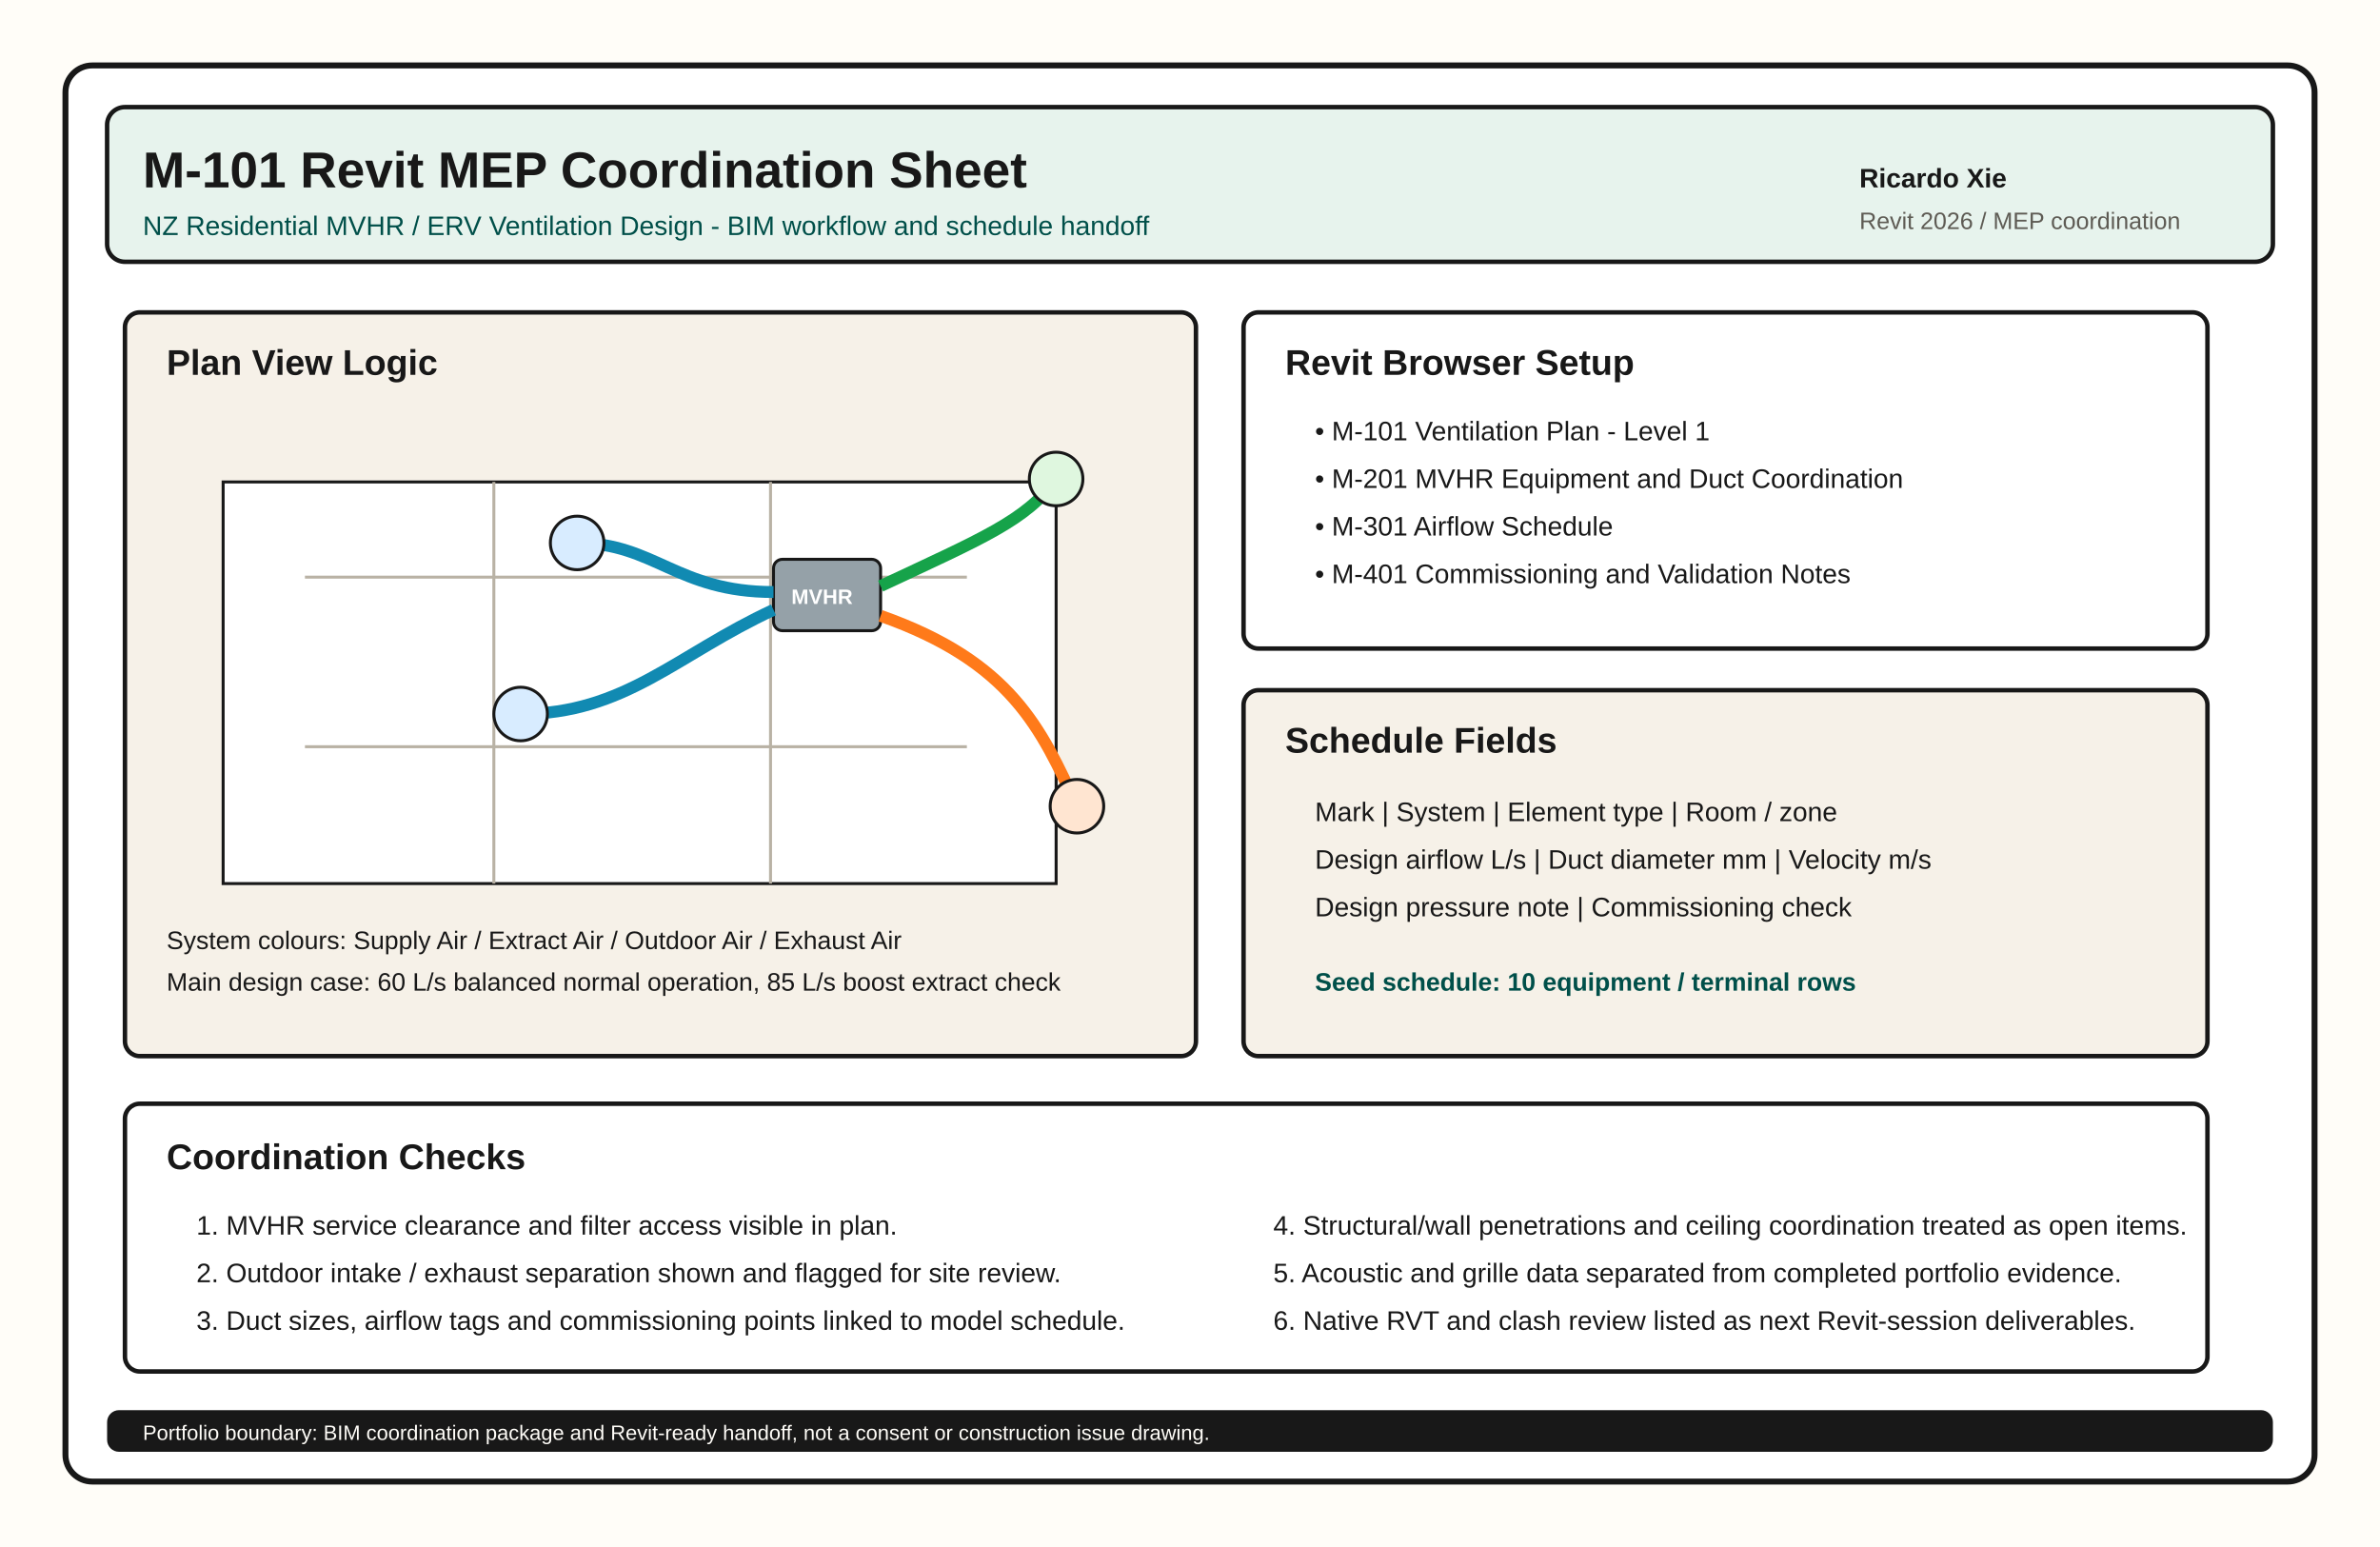
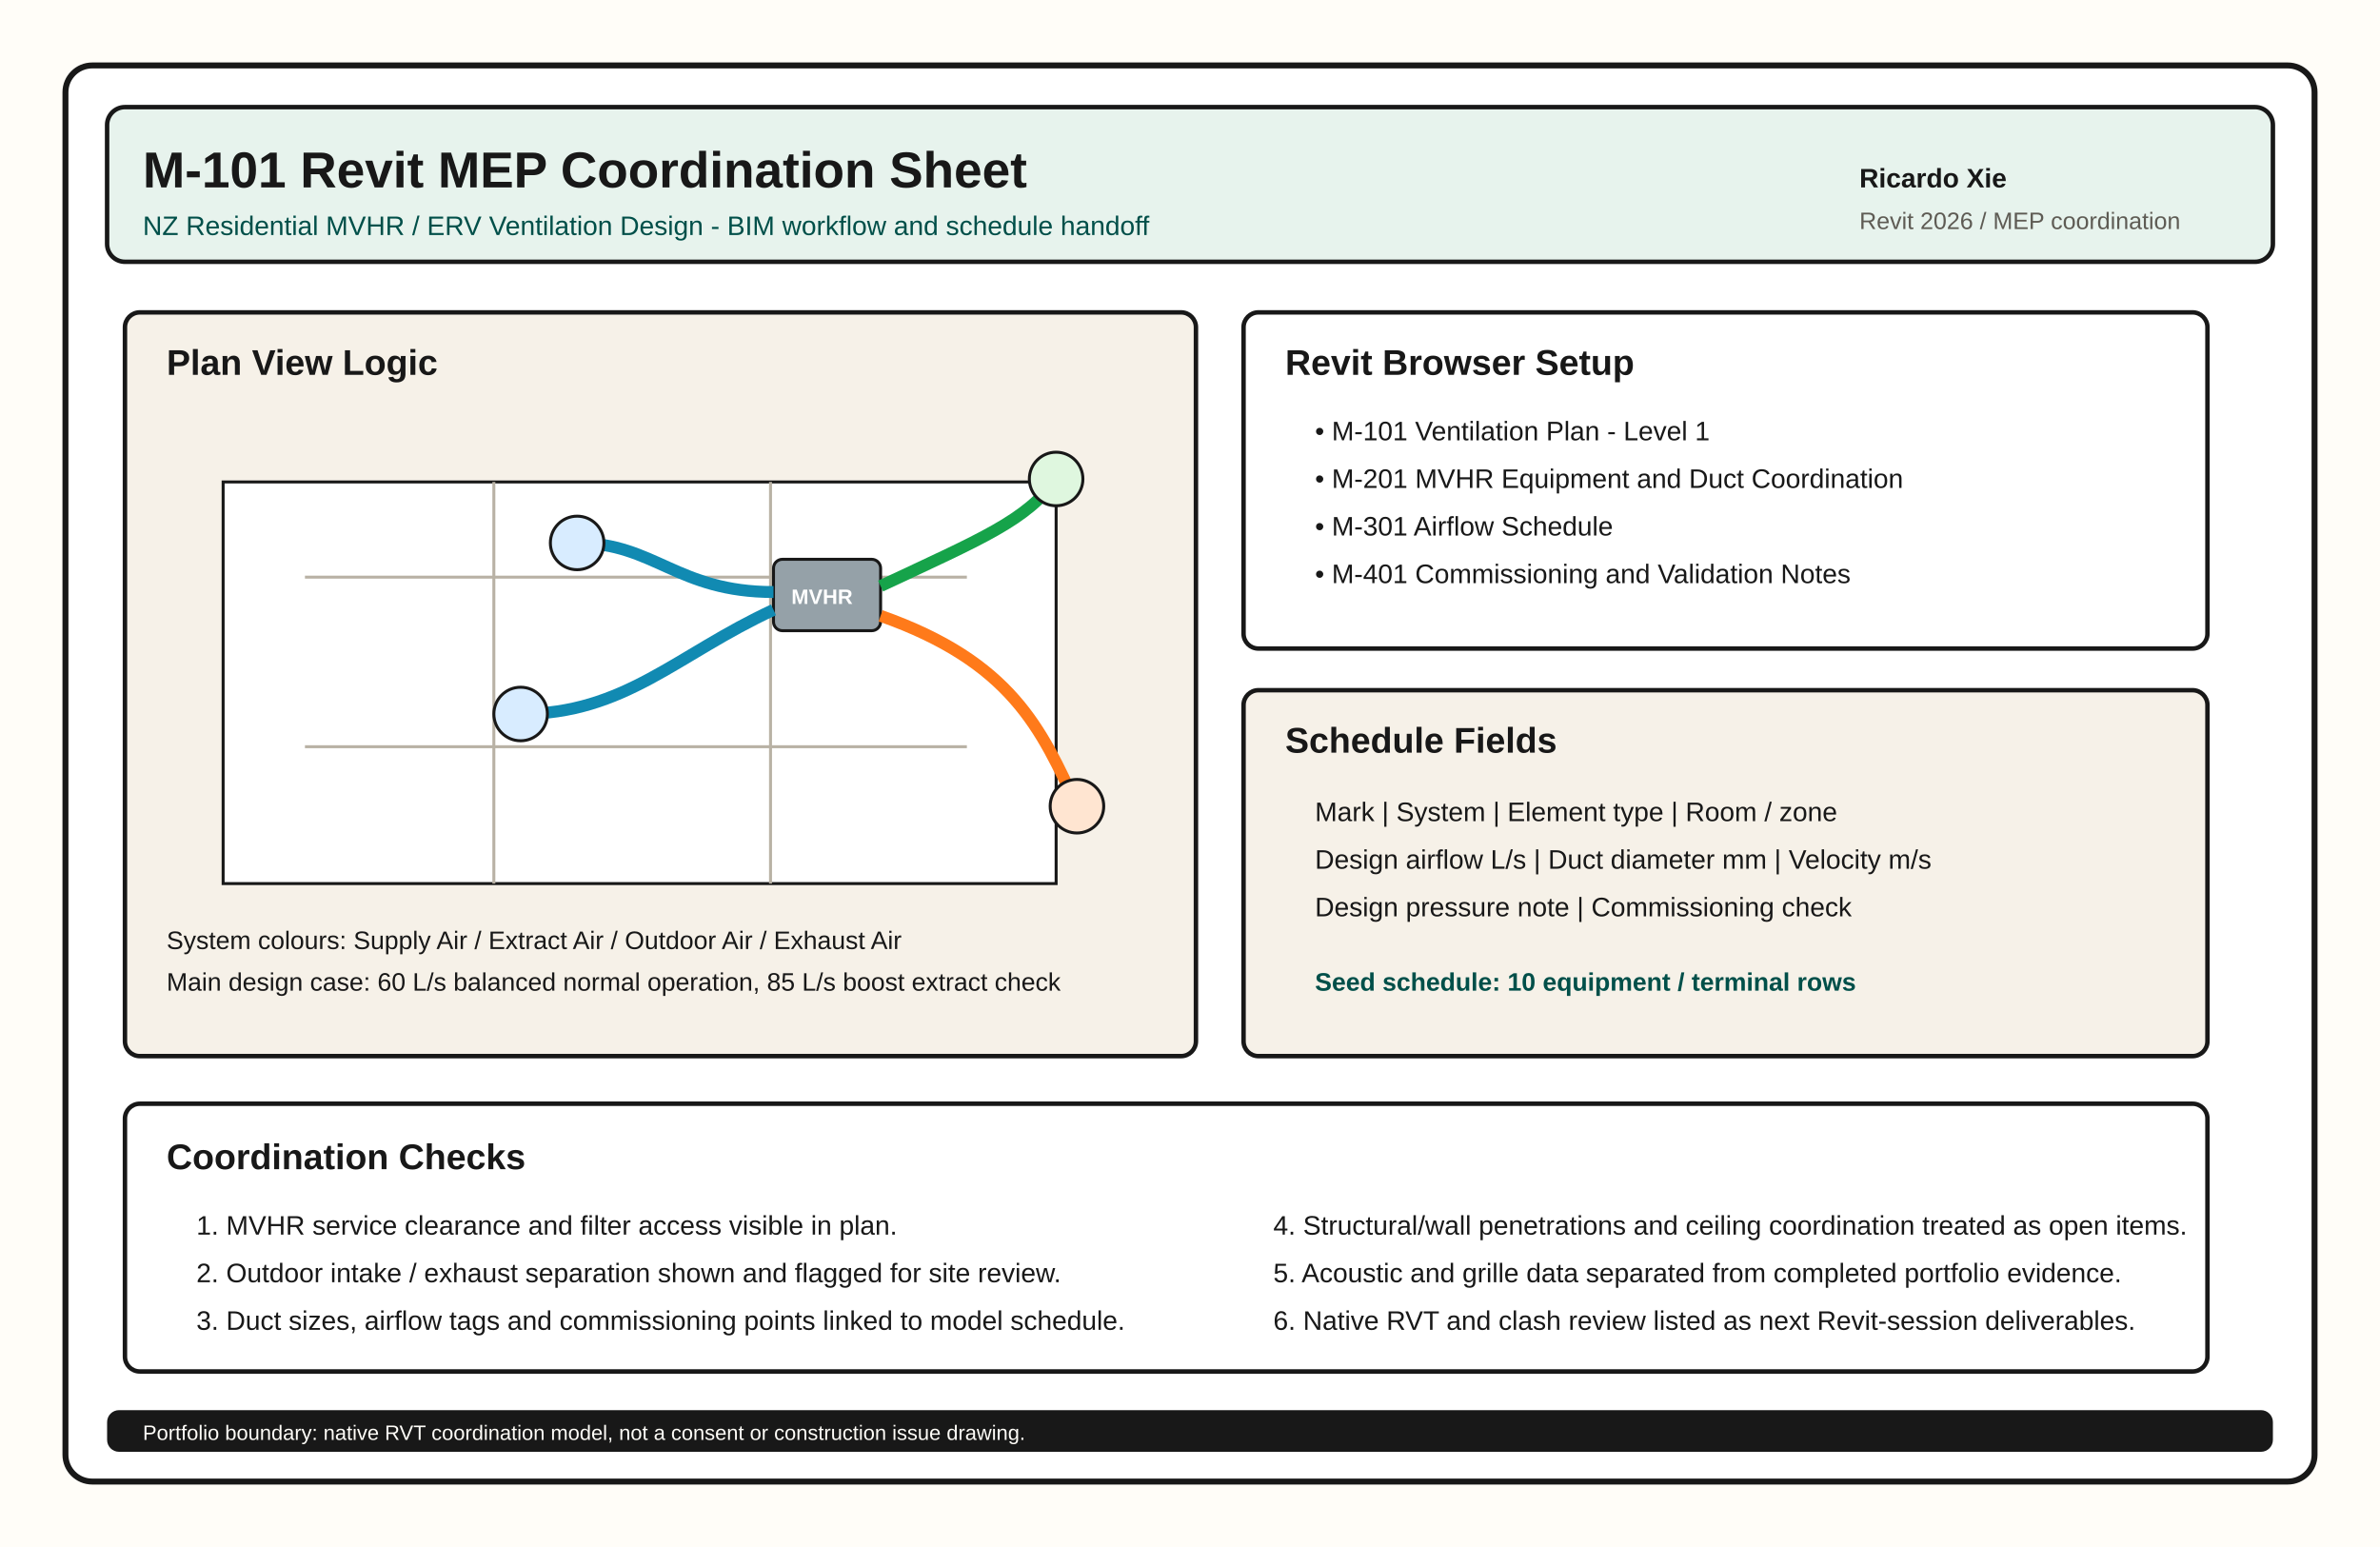
<svg xmlns="http://www.w3.org/2000/svg" width="1600" height="1040" viewBox="0 0 1600 1040" role="img" aria-labelledby="title desc">
  <rect width="1600" height="1040" fill="#fffdf8" />
  <rect x="44" y="44" width="1512" height="952" rx="18" fill="#ffffff" stroke="#181818" stroke-width="4" />
  <rect x="72" y="72" width="1456" height="104" rx="12" fill="#e7f3ed" stroke="#181818" stroke-width="3" />
  <text x="96" y="126" font-family="Segoe UI, Arial, sans-serif" font-size="34" font-weight="800" fill="#181818">M-101 Revit MEP Coordination Sheet</text>
  <text x="96" y="158" font-family="Segoe UI, Arial, sans-serif" font-size="18" fill="#004f49">NZ Residential MVHR / ERV Ventilation Design - BIM workflow and schedule handoff</text>
  <text x="1250" y="126" font-family="Segoe UI, Arial, sans-serif" font-size="18" font-weight="700" fill="#181818">Ricardo Xie</text>
  <text x="1250" y="154" font-family="Segoe UI, Arial, sans-serif" font-size="16" fill="#5e5b54">Revit 2026 / MEP coordination</text>
  <rect x="84" y="210" width="720" height="500" rx="10" fill="#f6f1e8" stroke="#181818" stroke-width="3" />
  <text x="112" y="252" font-family="Segoe UI, Arial, sans-serif" font-size="24" font-weight="800" fill="#181818">Plan View Logic</text>
  <rect x="150" y="324" width="560" height="270" fill="#ffffff" stroke="#181818" stroke-width="2" />
  <path d="M205 388 H650 M205 502 H650 M332 324 V594 M518 324 V594" stroke="#b9b2a5" stroke-width="2" />
  <rect x="520" y="376" width="72" height="48" rx="6" fill="#95a1a8" stroke="#181818" stroke-width="2" />
  <text x="532" y="406" font-family="Segoe UI, Arial, sans-serif" font-size="14" font-weight="800" fill="#ffffff">MVHR</text>
  <path d="M520 398 C455 398 440 365 388 365" stroke="#118ab2" stroke-width="8" fill="none" />
  <path d="M520 410 C455 440 420 480 350 480" stroke="#118ab2" stroke-width="8" fill="none" />
  <path d="M592 394 C660 362 690 350 710 322" stroke="#16a34a" stroke-width="8" fill="none" />
  <path d="M592 414 C680 445 700 490 724 542" stroke="#ff7a1a" stroke-width="8" fill="none" />
  <circle cx="388" cy="365" r="18" fill="#d8ecff" stroke="#181818" stroke-width="2" />
  <circle cx="350" cy="480" r="18" fill="#d8ecff" stroke="#181818" stroke-width="2" />
  <circle cx="710" cy="322" r="18" fill="#dff7df" stroke="#181818" stroke-width="2" />
  <circle cx="724" cy="542" r="18" fill="#ffe5d1" stroke="#181818" stroke-width="2" />
  <text x="112" y="638" font-family="Segoe UI, Arial, sans-serif" font-size="17" fill="#181818">System colours: Supply Air / Extract Air / Outdoor Air / Exhaust Air</text>
  <text x="112" y="666" font-family="Segoe UI, Arial, sans-serif" font-size="17" fill="#181818">Main design case: 60 L/s balanced normal operation, 85 L/s boost extract check</text>
  <rect x="836" y="210" width="648" height="226" rx="10" fill="#ffffff" stroke="#181818" stroke-width="3" />
  <text x="864" y="252" font-family="Segoe UI, Arial, sans-serif" font-size="24" font-weight="800" fill="#181818">Revit Browser Setup</text>
  <text x="884" y="296" font-family="Segoe UI, Arial, sans-serif" font-size="18" fill="#181818">• M-101 Ventilation Plan - Level 1</text>
  <text x="884" y="328" font-family="Segoe UI, Arial, sans-serif" font-size="18" fill="#181818">• M-201 MVHR Equipment and Duct Coordination</text>
  <text x="884" y="360" font-family="Segoe UI, Arial, sans-serif" font-size="18" fill="#181818">• M-301 Airflow Schedule</text>
  <text x="884" y="392" font-family="Segoe UI, Arial, sans-serif" font-size="18" fill="#181818">• M-401 Commissioning and Validation Notes</text>
  <rect x="836" y="464" width="648" height="246" rx="10" fill="#f6f1e8" stroke="#181818" stroke-width="3" />
  <text x="864" y="506" font-family="Segoe UI, Arial, sans-serif" font-size="24" font-weight="800" fill="#181818">Schedule Fields</text>
  <text x="884" y="552" font-family="Segoe UI, Arial, sans-serif" font-size="18" fill="#181818">Mark | System | Element type | Room / zone</text>
  <text x="884" y="584" font-family="Segoe UI, Arial, sans-serif" font-size="18" fill="#181818">Design airflow L/s | Duct diameter mm | Velocity m/s</text>
  <text x="884" y="616" font-family="Segoe UI, Arial, sans-serif" font-size="18" fill="#181818">Design pressure note | Commissioning check</text>
  <text x="884" y="666" font-family="Segoe UI, Arial, sans-serif" font-size="17" font-weight="700" fill="#004f49">Seed schedule: 10 equipment / terminal rows</text>
  <rect x="84" y="742" width="1400" height="180" rx="10" fill="#ffffff" stroke="#181818" stroke-width="3" />
  <text x="112" y="786" font-family="Segoe UI, Arial, sans-serif" font-size="24" font-weight="800" fill="#181818">Coordination Checks</text>
  <text x="132" y="830" font-family="Segoe UI, Arial, sans-serif" font-size="18" fill="#181818">1. MVHR service clearance and filter access visible in plan.</text>
  <text x="132" y="862" font-family="Segoe UI, Arial, sans-serif" font-size="18" fill="#181818">2. Outdoor intake / exhaust separation shown and flagged for site review.</text>
  <text x="132" y="894" font-family="Segoe UI, Arial, sans-serif" font-size="18" fill="#181818">3. Duct sizes, airflow tags and commissioning points linked to model schedule.</text>
  <text x="856" y="830" font-family="Segoe UI, Arial, sans-serif" font-size="18" fill="#181818">4. Structural/wall penetrations and ceiling coordination treated as open items.</text>
  <text x="856" y="862" font-family="Segoe UI, Arial, sans-serif" font-size="18" fill="#181818">5. Acoustic and grille data separated from completed portfolio evidence.</text>
  <text x="856" y="894" font-family="Segoe UI, Arial, sans-serif" font-size="18" fill="#181818">6. Native RVT and clash review listed as next Revit-session deliverables.</text>
  <rect x="72" y="948" width="1456" height="28" rx="8" fill="#181818" />
-   <text x="96" y="968" font-family="Segoe UI, Arial, sans-serif" font-size="14" fill="#fffdf8">Portfolio boundary: BIM coordination package and Revit-ready handoff, not a consent or construction issue drawing.</text>
+   <text x="96" y="968" font-family="Segoe UI, Arial, sans-serif" font-size="14" fill="#fffdf8">Portfolio boundary: native RVT coordination model, not a consent or construction issue drawing.</text>
</svg>
